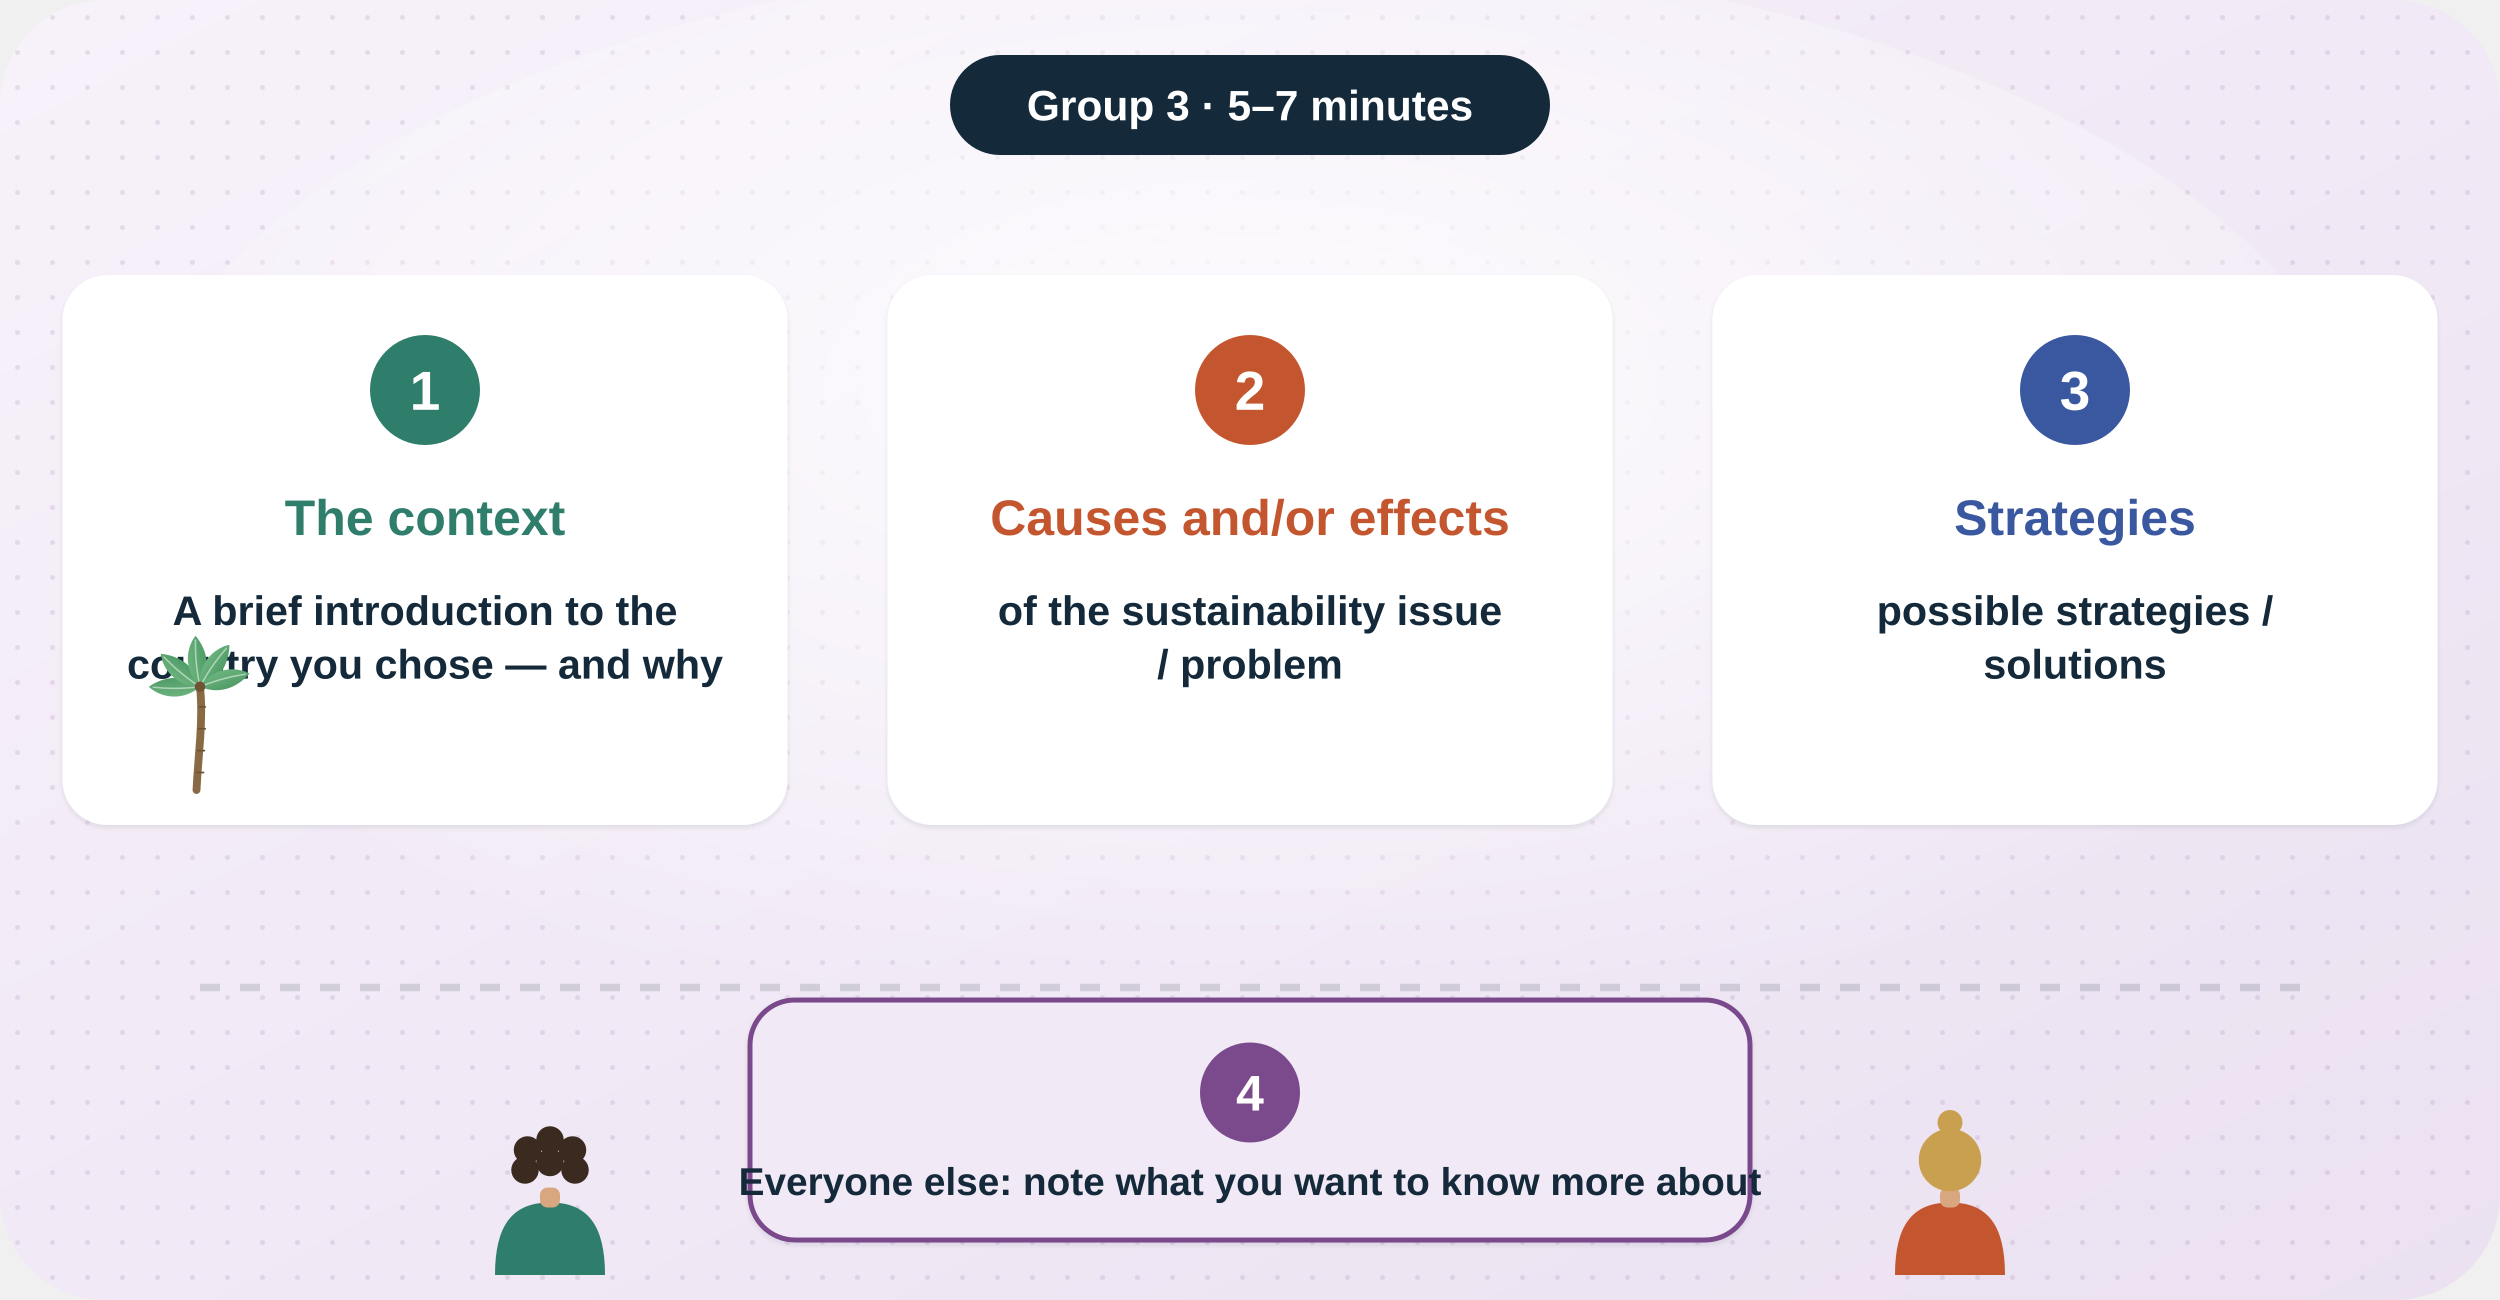
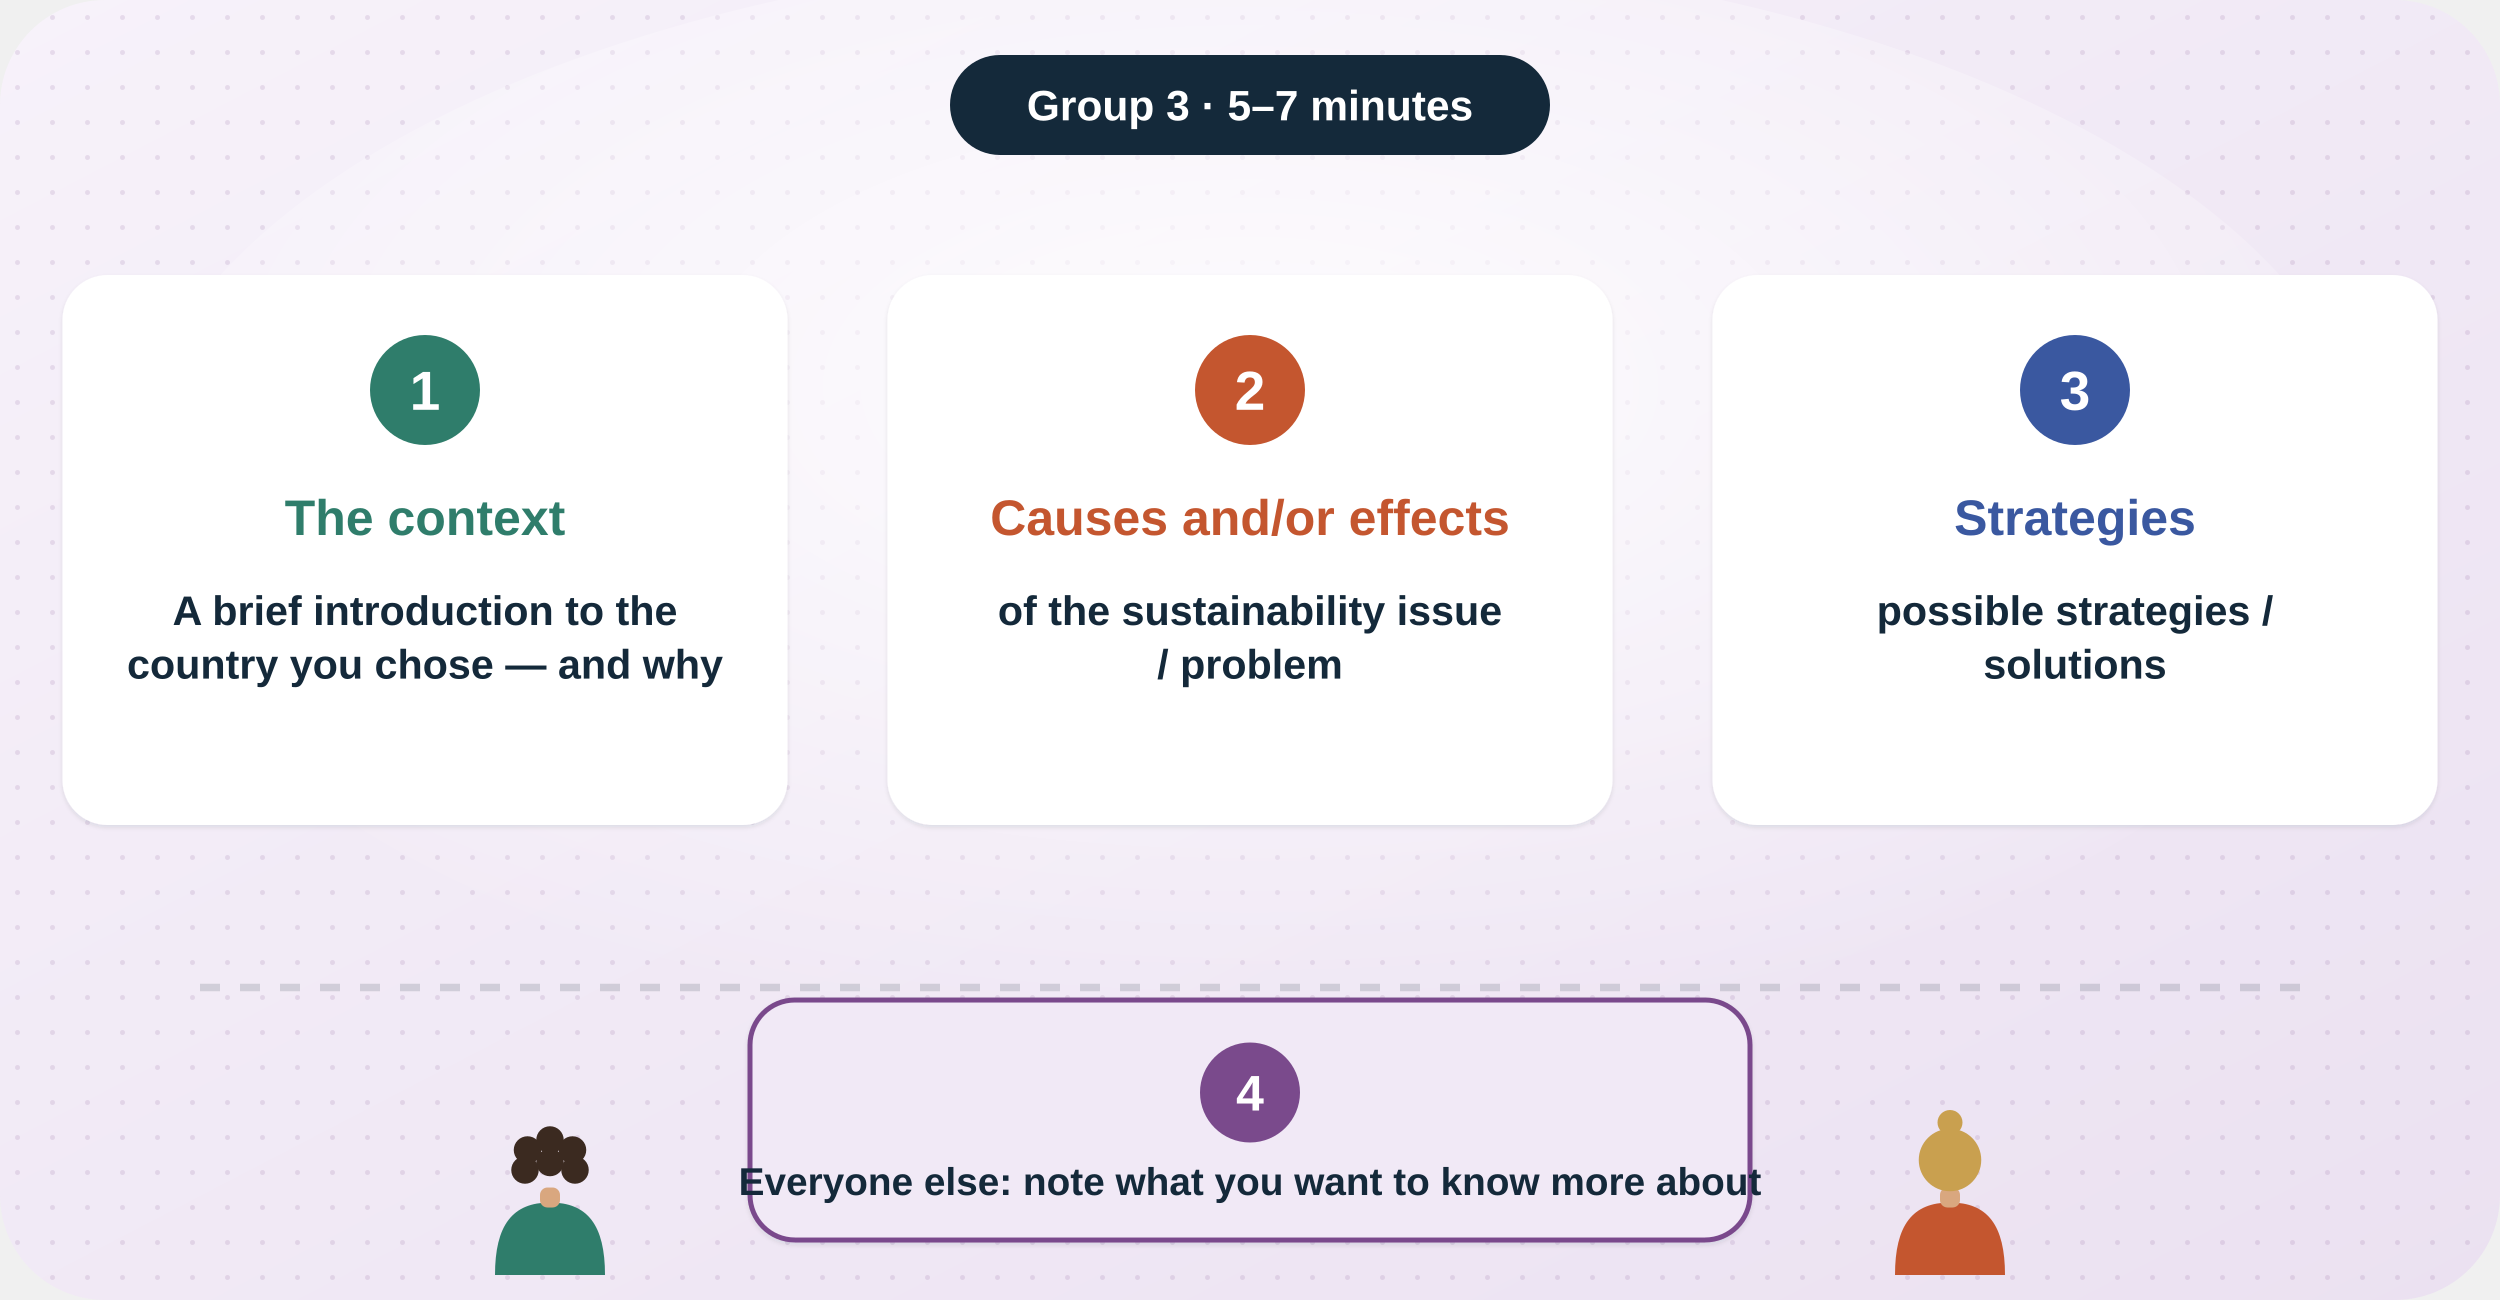
<svg xmlns="http://www.w3.org/2000/svg" viewBox="0 0 1000 520" fill="none" role="img" aria-label="Group 3’s Opening Remarks, 5–7 minutes, in three parts: 1 the context — a brief introduction to the country they chose and why; 2 causes and/or effects of the sustainability issue; 3 possible strategies or solutions. 4: everyone else notes what they want to know more about.">
  <style>
.w4d3or-fl{animation:w4d3or-fl 6s ease-in-out infinite}.w4d3or-f2{animation-delay:-2s}.w4d3or-f3{animation-delay:-4s}
.w4d3or-tw{animation:w4d3or-tw 3s ease-in-out infinite;transform-box:fill-box;transform-origin:center}.w4d3or-t2{animation-delay:-1s}.w4d3or-t3{animation-delay:-2s}
.w4d3or-bl{animation:w4d3or-bl 5s infinite;transform-box:fill-box;transform-origin:center}.w4d3or-b2{animation-delay:-1.7s}.w4d3or-b3{animation-delay:-3.1s}
.w4d3or-pu{animation:w4d3or-pu 2.6s ease-in-out infinite;transform-box:fill-box;transform-origin:center}.w4d3or-p2{animation-delay:-1.3s}
.w4d3or-dr{stroke-dasharray:7 8;animation:w4d3or-dr 1.8s linear infinite}
.w4d3or-sw{animation:w4d3or-sw 4s ease-in-out infinite;transform-box:fill-box;transform-origin:50% 100%}.w4d3or-s2{animation-delay:-2s}
.w4d3or-sp{animation:w4d3or-sp 14s linear infinite;transform-box:fill-box;transform-origin:center}
.w4d3or-ti{animation:w4d3or-ti 5s ease-in-out infinite;transform-box:fill-box;transform-origin:50% 0}
.w4d3or-in{animation:w4d3or-in 7s ease-in-out infinite}.w4d3or-i2{animation-delay:-2.3s}.w4d3or-i3{animation-delay:-4.6s}
@keyframes w4d3or-fl{0%,100%{transform:translateY(0)}50%{transform:translateY(-5px)}}
@keyframes w4d3or-tw{0%,100%{opacity:.3;transform:scale(.6)}50%{opacity:1;transform:scale(1.05)}}
@keyframes w4d3or-bl{0%,92%,100%{transform:scaleY(1)}96%{transform:scaleY(.1)}}
@keyframes w4d3or-pu{0%,100%{transform:scale(1)}50%{transform:scale(1.08)}}
@keyframes w4d3or-dr{to{stroke-dashoffset:-30}}
@keyframes w4d3or-sw{0%,100%{transform:rotate(-3deg)}50%{transform:rotate(3deg)}}
@keyframes w4d3or-sp{to{transform:rotate(360deg)}}
@keyframes w4d3or-ti{0%,100%{transform:rotate(-4deg)}50%{transform:rotate(4deg)}}
@keyframes w4d3or-in{0%,100%{opacity:.55}50%{opacity:1}}

@media (prefers-reduced-motion: reduce){*{animation:none!important}}
</style>
  <defs>
    <linearGradient id="w4d3or-bg" x1="0" y1="0" x2="1" y2="1">
      <stop offset="0" stop-color="#f7f2fa" />
      <stop offset="1" stop-color="#ebe1f1" />
    </linearGradient>
    <pattern id="w4d3or-dots" width="14" height="14" patternUnits="userSpaceOnUse">
      <circle cx="7" cy="7" r="1" fill="#7a4a8c" fill-opacity=".14" />
    </pattern>
    <filter id="w4d3or-sh" x="-25%" y="-25%" width="150%" height="170%">
      <feDropShadow dx="0" dy="4" stdDeviation="4" flood-color="#14293a" flood-opacity=".16" />
      <feDropShadow dx="0" dy="1" stdDeviation=".8" flood-color="#14293a" flood-opacity=".1" />
    </filter>
    <filter id="w4d3or-sh2" x="-10%" y="-10%" width="120%" height="140%">
      <feDropShadow dx="0" dy="8" stdDeviation="10" flood-color="#14293a" flood-opacity=".14" />
    </filter>
    <radialGradient id="w4d3or-glow" cx=".5" cy=".4" r=".6">
      <stop offset="0" stop-color="#fff" stop-opacity=".85" />
      <stop offset="1" stop-color="#fff" stop-opacity="0" />
    </radialGradient>
    <linearGradient id="w4d3or-sea" x1="0" y1="0" x2="0" y2="1">
      <stop offset="0" stop-color="#9ad7e3" />
      <stop offset="1" stop-color="#3d9fb8" />
    </linearGradient>
    <linearGradient id="w4d3or-lf" x1="0" y1="0" x2="1" y2="1">
      <stop offset="0" stop-color="#7cc08a" />
      <stop offset="1" stop-color="#3f8f5a" />
    </linearGradient>
    <linearGradient id="w4d3or-pp" x1="0" y1="0" x2="0" y2="1">
      <stop offset="0" stop-color="#ffffff" />
      <stop offset="1" stop-color="#f3f6f8" />
    </linearGradient>
  </defs>
  <rect width="1000" height="520" rx="42" fill="url(#w4d3or-bg)" />
  <rect width="1000" height="520" rx="42" fill="url(#w4d3or-dots)" />
  <ellipse cx="500" cy="198" rx="450" ry="218" fill="url(#w4d3or-glow)" />
  <rect x="380" y="22" width="240" height="40" rx="20.0" fill="#14293a" />
  <text x="500.0" y="48.12" font-family="Manrope, Arial, sans-serif" font-size="17" font-weight="800" fill="#fff" text-anchor="middle">Group 3 · 5–7 minutes</text>
  <rect x="25" y="110" width="290" height="220" rx="18" fill="#fff" filter="url(#w4d3or-sh)" />
  <circle cx="170" cy="156" r="22" fill="#2f7d6b" />
  <text x="170" y="163.92" font-family="Manrope, Arial, sans-serif" font-size="22" font-weight="800" fill="#fff" text-anchor="middle">1</text>
  <text x="170" y="214" font-family="Manrope, Arial, sans-serif" font-size="20" font-weight="800" fill="#2f7d6b" text-anchor="middle">The context</text>
  <text x="170" y="250.0" font-family="Manrope, Arial, sans-serif" font-size="16.5" font-weight="600" fill="#14293a" text-anchor="middle">A brief introduction to the</text>
  <text x="170" y="271.45" font-family="Manrope, Arial, sans-serif" font-size="16.5" font-weight="600" fill="#14293a" text-anchor="middle">country you chose — and why</text>
  <rect x="355" y="110" width="290" height="220" rx="18" fill="#fff" filter="url(#w4d3or-sh)" />
  <circle cx="500" cy="156" r="22" fill="#c4562f" />
  <text x="500" y="163.92" font-family="Manrope, Arial, sans-serif" font-size="22" font-weight="800" fill="#fff" text-anchor="middle">2</text>
  <text x="500" y="214" font-family="Manrope, Arial, sans-serif" font-size="20" font-weight="800" fill="#c4562f" text-anchor="middle">Causes and/or effects</text>
  <text x="500" y="250.0" font-family="Manrope, Arial, sans-serif" font-size="16.5" font-weight="600" fill="#14293a" text-anchor="middle">of the sustainability issue</text>
  <text x="500" y="271.45" font-family="Manrope, Arial, sans-serif" font-size="16.5" font-weight="600" fill="#14293a" text-anchor="middle">/ problem</text>
  <rect x="685" y="110" width="290" height="220" rx="18" fill="#fff" filter="url(#w4d3or-sh)" />
  <circle cx="830" cy="156" r="22" fill="#3a58a0" />
  <text x="830" y="163.92" font-family="Manrope, Arial, sans-serif" font-size="22" font-weight="800" fill="#fff" text-anchor="middle">3</text>
  <text x="830" y="214" font-family="Manrope, Arial, sans-serif" font-size="20" font-weight="800" fill="#3a58a0" text-anchor="middle">Strategies</text>
  <text x="830" y="250.0" font-family="Manrope, Arial, sans-serif" font-size="16.5" font-weight="600" fill="#14293a" text-anchor="middle">possible strategies /</text>
  <text x="830" y="271.45" font-family="Manrope, Arial, sans-serif" font-size="16.5" font-weight="600" fill="#14293a" text-anchor="middle">solutions</text>
-   <g transform="translate(170 316)">
-     <g transform="translate(-90 0) scale(0.35)">
-       <path d="M-4 0C-2 -40 4 -80 0 -118" stroke="#8a6a44" stroke-width="9" stroke-linecap="round" />
-       <path d="M-4 -20h8M-3 -45h8M-2 -70h8M-1 -95h7" stroke="#6f5434" stroke-width="2" stroke-linecap="round" />
-       <g transform="translate(0 -118)">
-         <g class="w4d3or-sw">
-           <g transform="translate(0 0) rotate(-160) scale(1.25)">
-             <path d="M0 0C10 -18 30 -22 44 -16C34 -2 18 6 0 0Z" fill="url(#w4d3or-lf)" />
-             <path d="M2 -1C16 -8 28 -12 40 -15" stroke="#fff" stroke-opacity=".5" stroke-width="1.4" stroke-linecap="round" />
-           </g>
-           <g transform="translate(0 0) rotate(-120) scale(1.25)">
-             <path d="M0 0C10 -18 30 -22 44 -16C34 -2 18 6 0 0Z" fill="url(#w4d3or-lf)" />
-             <path d="M2 -1C16 -8 28 -12 40 -15" stroke="#fff" stroke-opacity=".5" stroke-width="1.4" stroke-linecap="round" />
-           </g>
-           <g transform="translate(0 0) rotate(-75) scale(1.25)">
-             <path d="M0 0C10 -18 30 -22 44 -16C34 -2 18 6 0 0Z" fill="url(#w4d3or-lf)" />
-             <path d="M2 -1C16 -8 28 -12 40 -15" stroke="#fff" stroke-opacity=".5" stroke-width="1.4" stroke-linecap="round" />
-           </g>
-           <g transform="translate(0 0) rotate(-35) scale(1.25)">
-             <path d="M0 0C10 -18 30 -22 44 -16C34 -2 18 6 0 0Z" fill="url(#w4d3or-lf)" />
-             <path d="M2 -1C16 -8 28 -12 40 -15" stroke="#fff" stroke-opacity=".5" stroke-width="1.4" stroke-linecap="round" />
-           </g>
-           <g transform="translate(0 0) rotate(5) scale(1.25)">
-             <path d="M0 0C10 -18 30 -22 44 -16C34 -2 18 6 0 0Z" fill="url(#w4d3or-lf)" />
-             <path d="M2 -1C16 -8 28 -12 40 -15" stroke="#fff" stroke-opacity=".5" stroke-width="1.4" stroke-linecap="round" />
-           </g>
-           <circle cx="0" cy="0" r="6" fill="#6f5434" fill-opacity="1" />
-         </g>
-       </g>
-     </g>
-   </g>
  <path d="M80 395H920" stroke="#14293a" stroke-opacity=".15" stroke-width="3" stroke-dasharray="8 8" />
  <rect x="300" y="400" width="400" height="96" rx="18" fill="#f1e9f6" stroke="#7a4a8c" stroke-width="2" filter="url(#w4d3or-sh)" />
  <circle cx="500" cy="437" r="20" fill="#7a4a8c" />
  <text x="500" y="444.2" font-family="Manrope, Arial, sans-serif" font-size="20" font-weight="800" fill="#fff" text-anchor="middle">4</text>
  <text x="500" y="478" font-family="Manrope, Arial, sans-serif" font-size="15.5" font-weight="700" fill="#14293a" text-anchor="middle">Everyone else: note what you want to know more about</text>
  <g transform="translate(220 510) scale(0.5)">
    <path d="M-44 0C-44 -40 -30 -58 0 -58C30 -58 44 -40 44 0Z" fill="#2f7d6b" />
    <rect x="-8" y="-70" width="16" height="16" rx="6" fill="#d9a77f" />
    <circle cx="-18" cy="-100" r="11" fill="#3b2a20" />
    <circle cx="0" cy="-108" r="11" fill="#3b2a20" />
    <circle cx="18" cy="-100" r="11" fill="#3b2a20" />
    <circle cx="-20" cy="-84" r="11" fill="#3b2a20" />
    <circle cx="20" cy="-84" r="11" fill="#3b2a20" />
    <circle cx="0" cy="-90" r="11" fill="#3b2a20" />
  </g>
  <g transform="translate(780 510) scale(0.5)">
    <path d="M-44 0C-44 -40 -30 -58 0 -58C30 -58 44 -40 44 0Z" fill="#c4562f" />
    <rect x="-8" y="-70" width="16" height="16" rx="6" fill="#d9a77f" />
    <circle cx="0" cy="-92" r="25" fill="#c9a04f" />
    <circle cx="0" cy="-122" r="10" fill="#c9a04f" />
  </g>
</svg>
